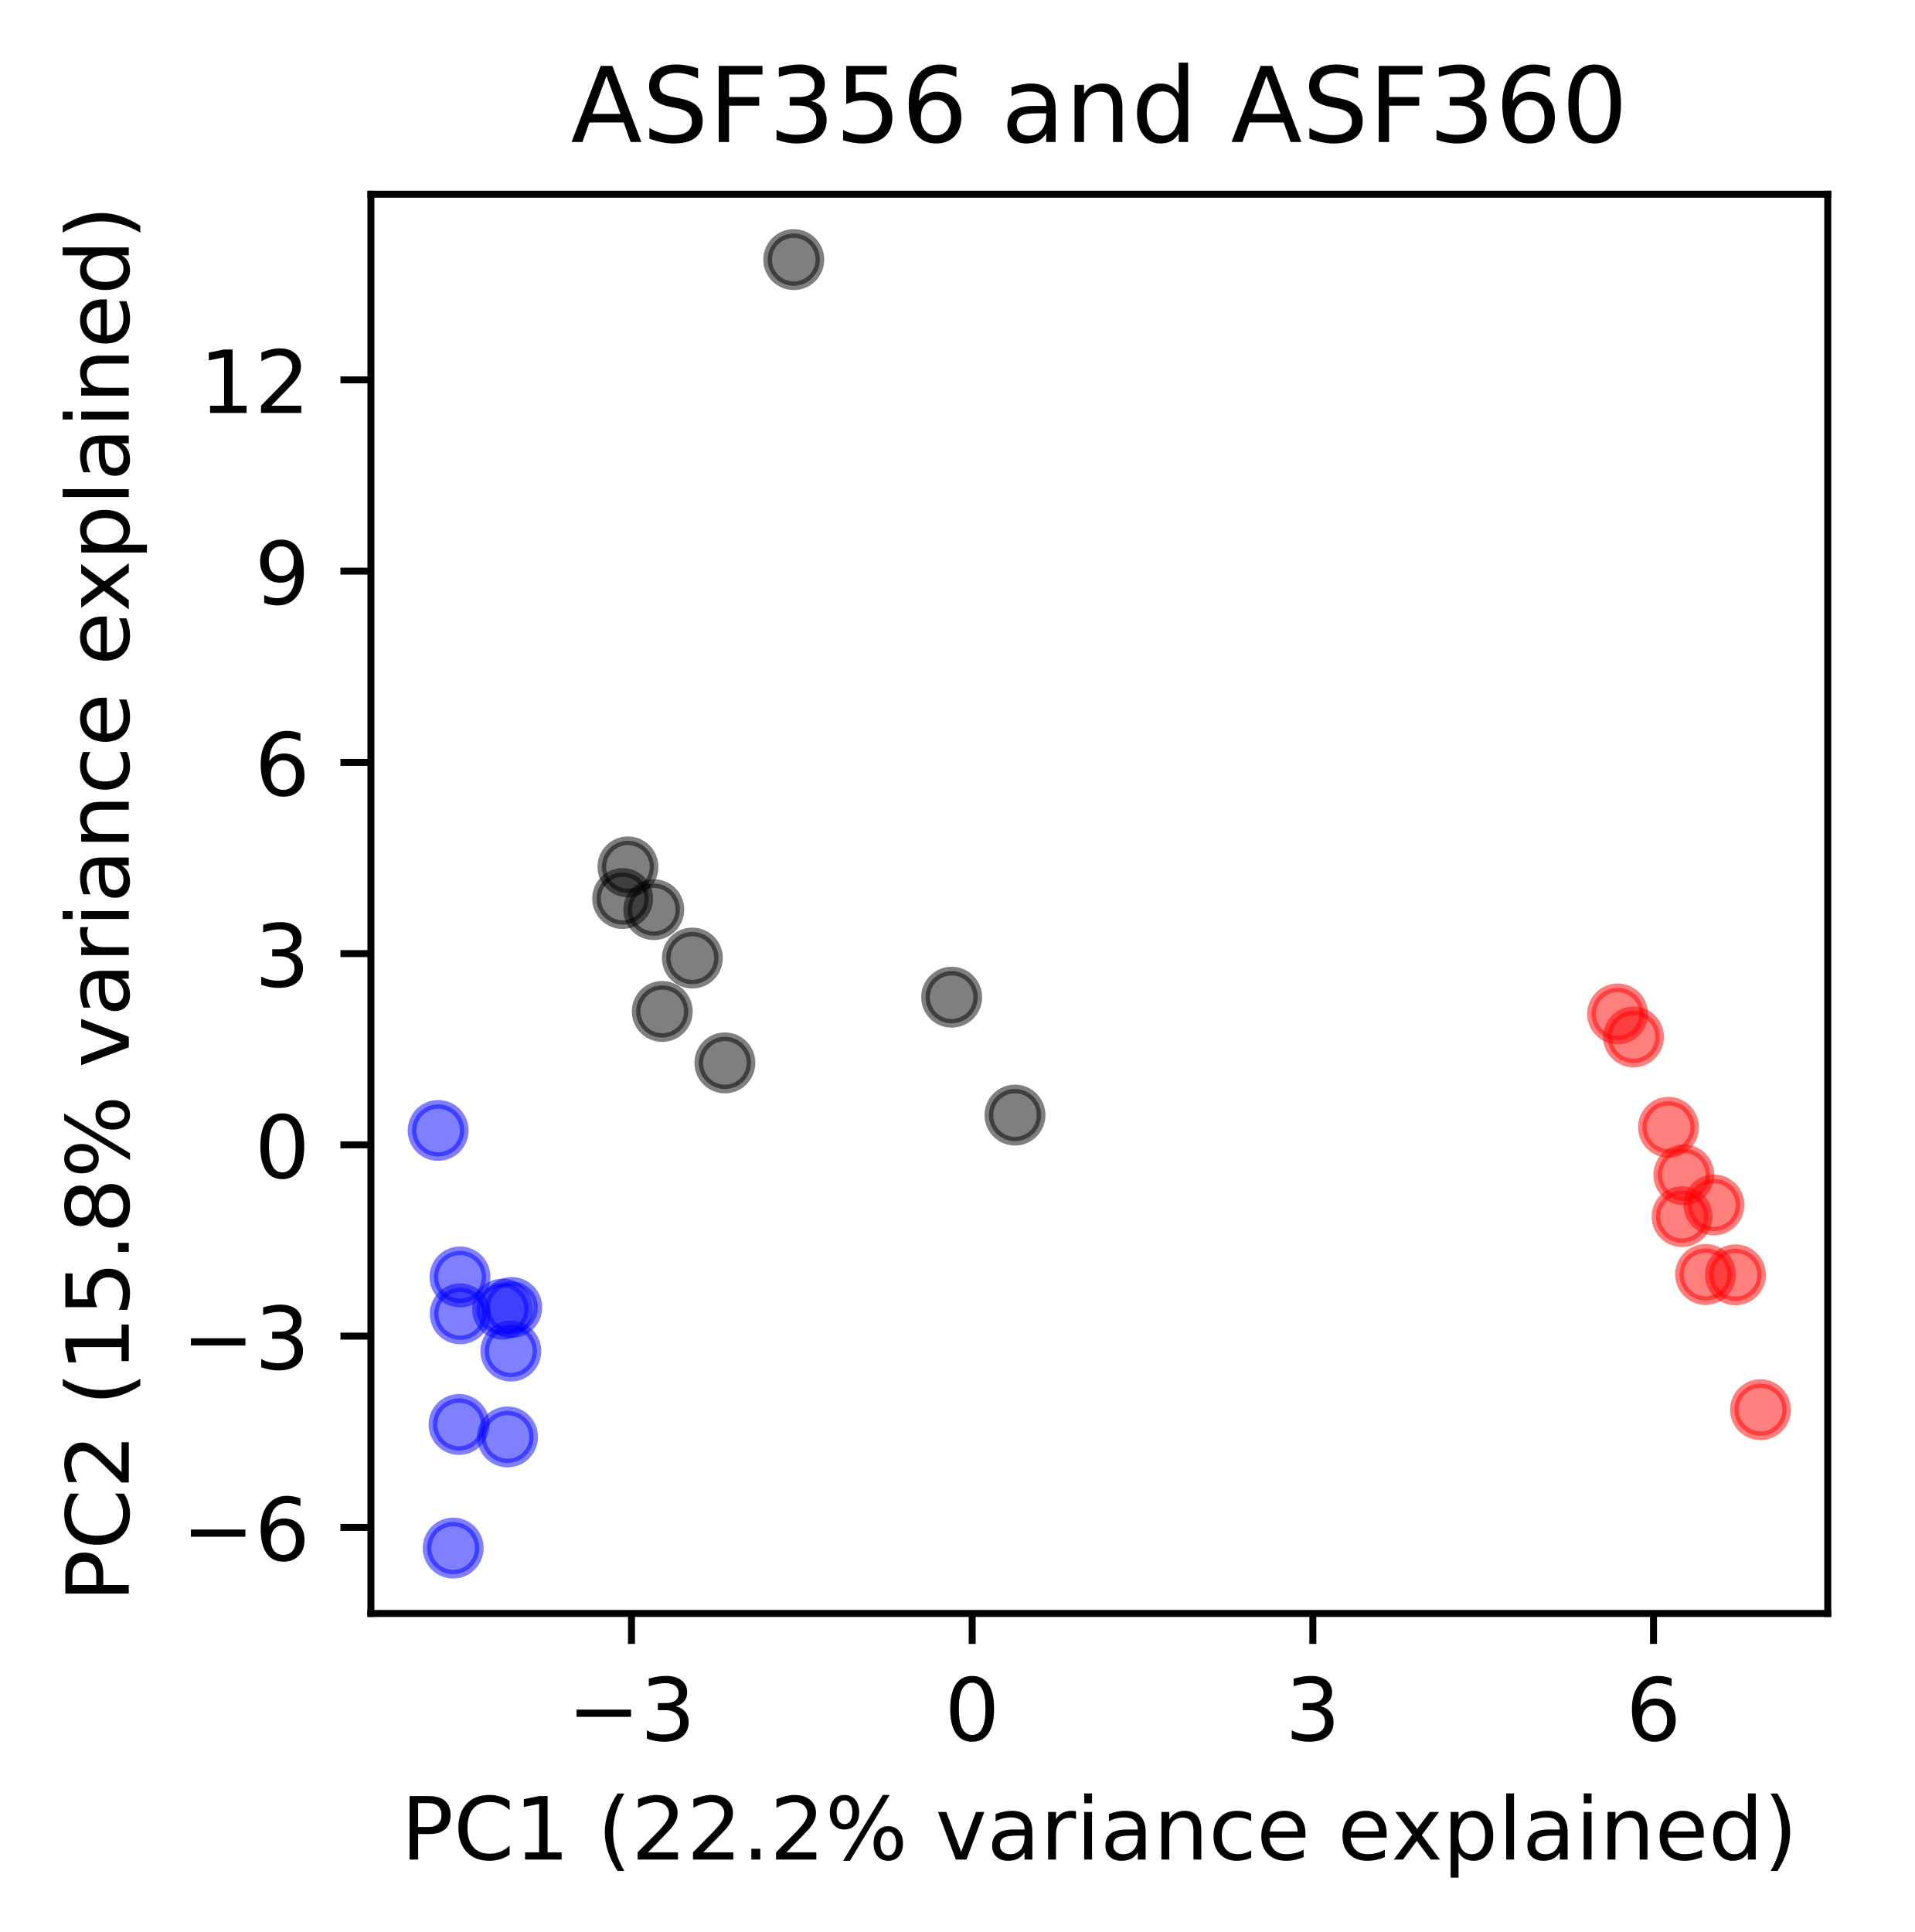
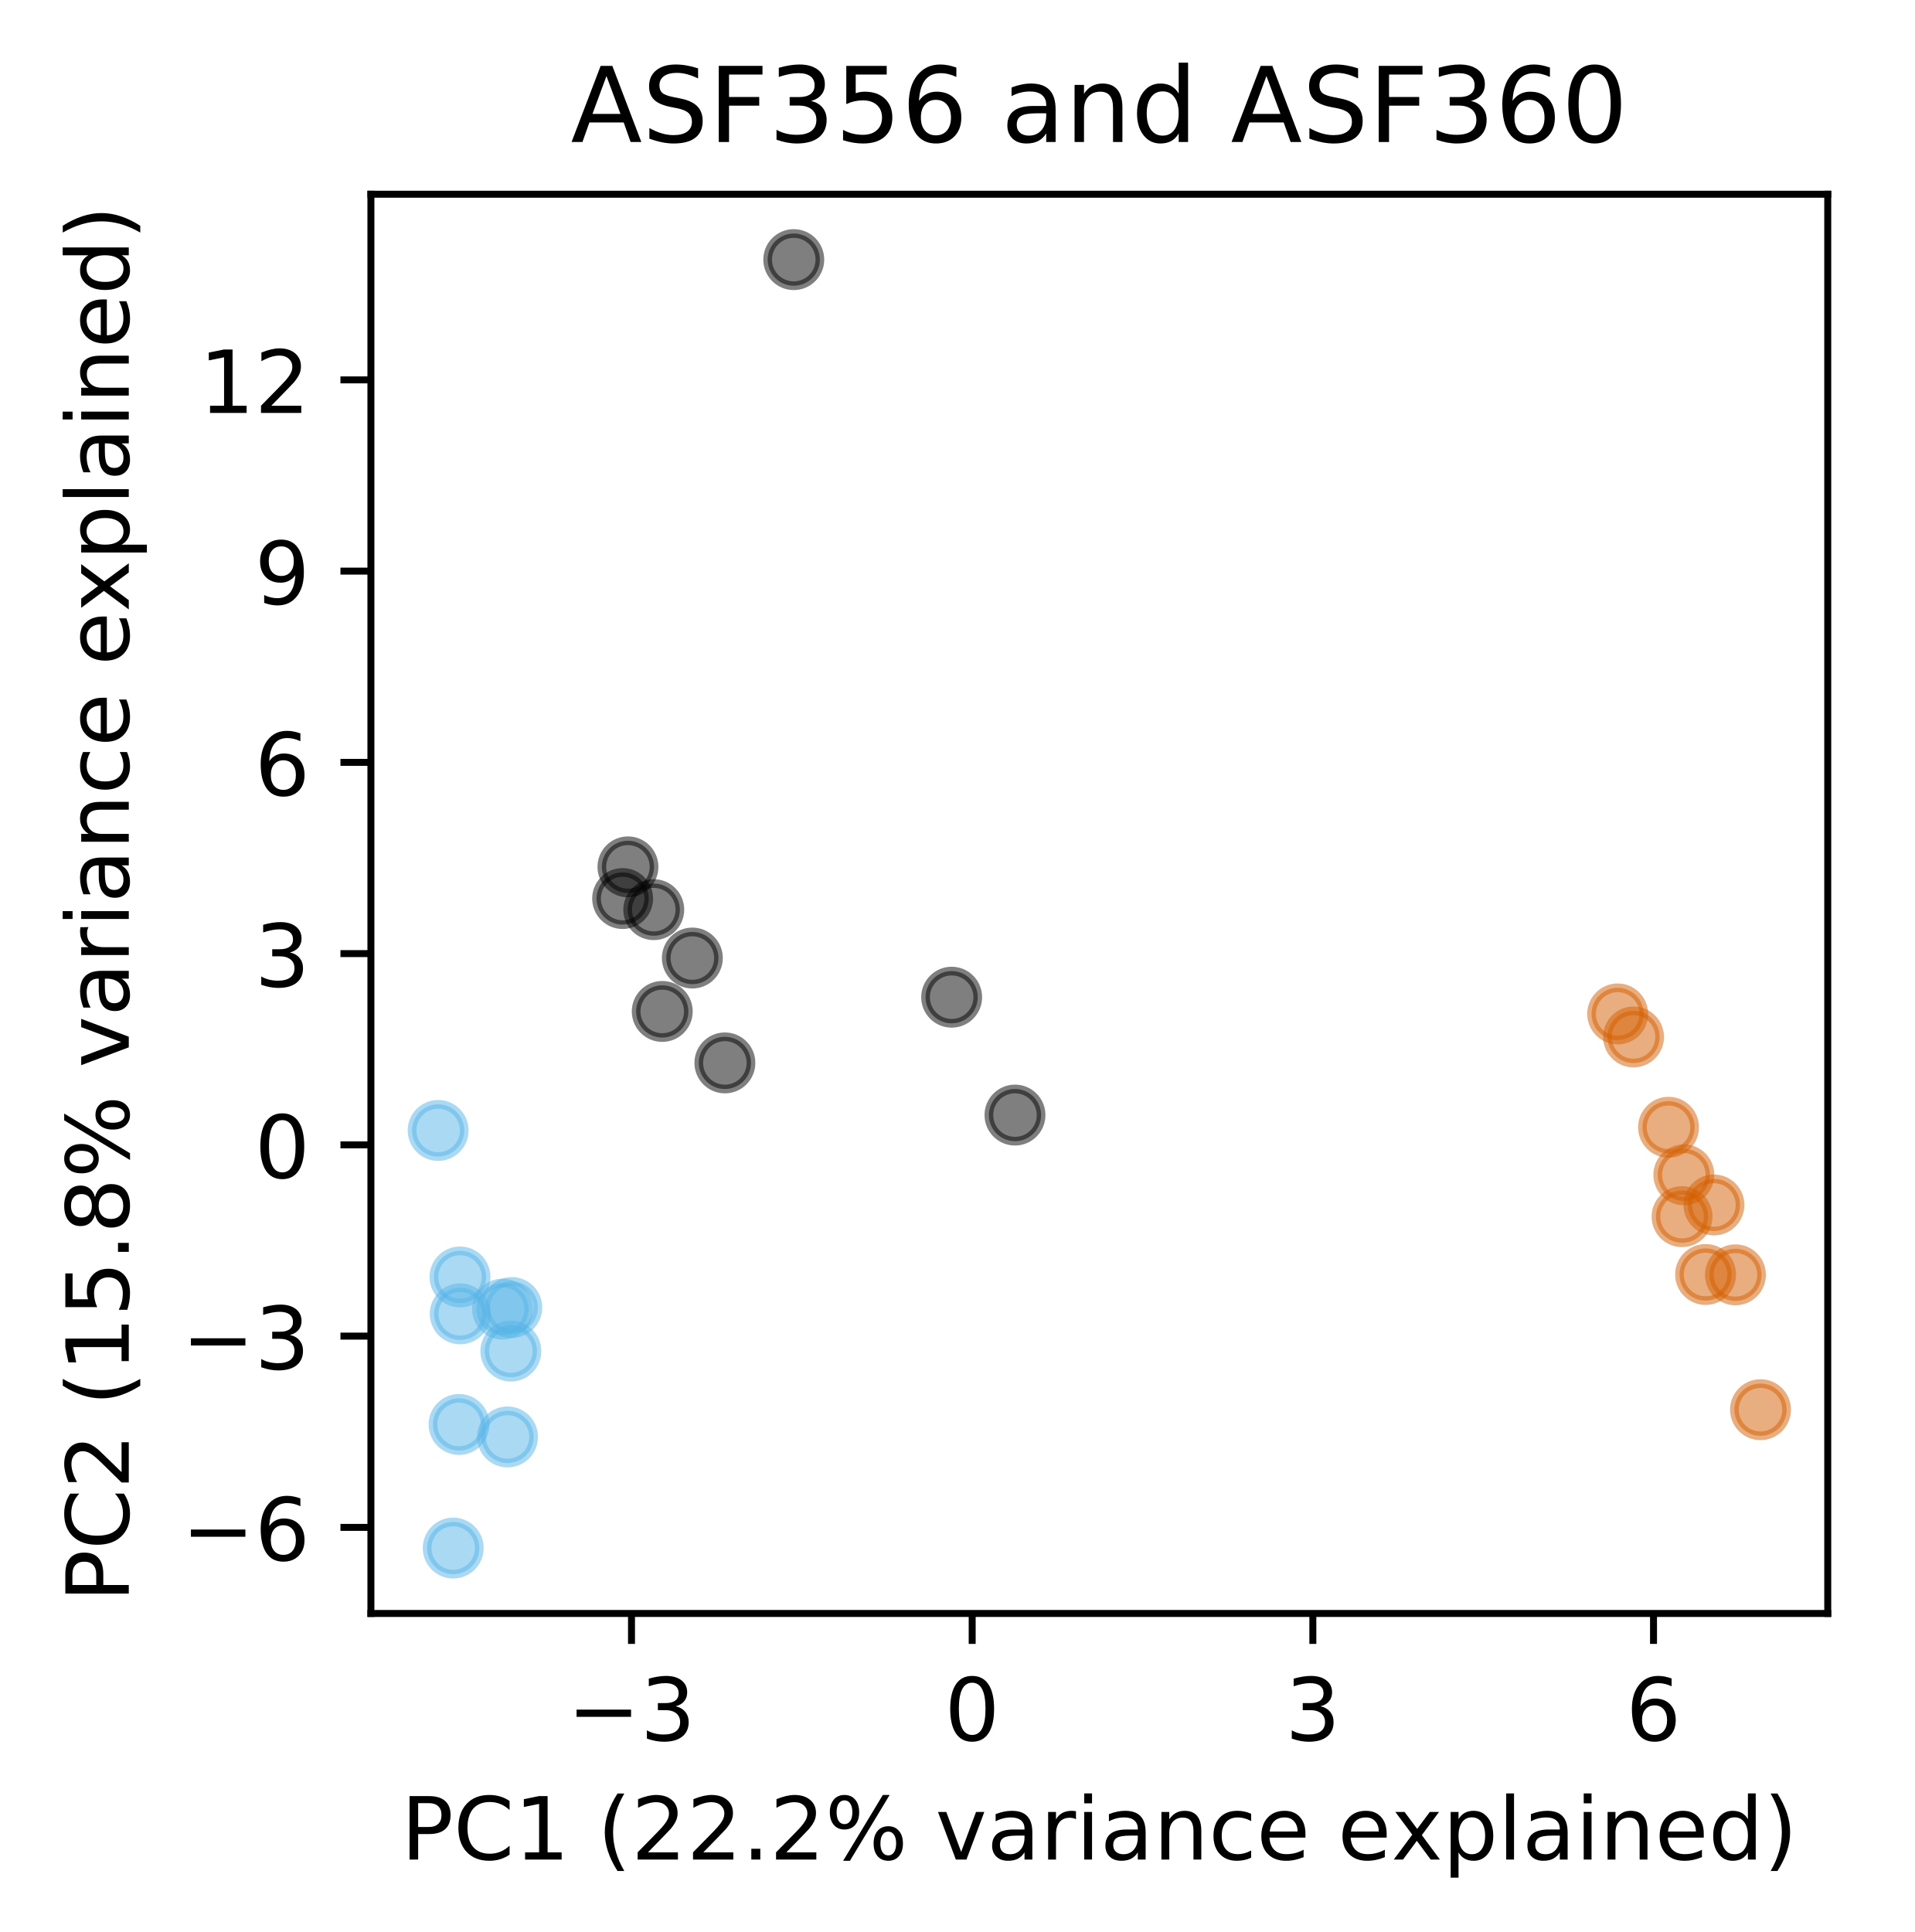
<svg xmlns="http://www.w3.org/2000/svg" xmlns:xlink="http://www.w3.org/1999/xlink" height="222pt" version="1.1" viewBox="0 0 220 222" width="220pt">
  <defs>
    <style type="text/css">
*{stroke-linecap:butt;stroke-linejoin:round;}
  </style>
  </defs>
  <g id="figure_1">
    <g id="patch_1">
      <path d="M 0 222.954  L 220.72 222.954  L 220.72 0  L 0 0  z " style="fill:#ffffff;" />
    </g>
    <g id="axes_1">
      <g id="patch_2">
        <path d="M 42.62 185.398  L 210.02 185.398  L 210.02 22.318  L 42.62 22.318  z " style="fill:#ffffff;" />
      </g>
      <g id="PathCollection_1">
        <defs>
-           <path d="M 0 3  C 0.796 3 1.559 2.684 2.121 2.121  C 2.684 1.559 3 0.796 3 0  C 3 -0.796 2.684 -1.559 2.121 -2.121  C 1.559 -2.684 0.796 -3 0 -3  C -0.796 -3 -1.559 -2.684 -2.121 -2.121  C -2.684 -1.559 -3 -0.796 -3 0  C -3 0.796 -2.684 1.559 -2.121 2.121  C -1.559 2.684 -0.796 3 0 3  z " id="C0_0_38bcae37ce" />
+           <path d="M 0 3  C 0.796 3 1.559 2.684 2.121 2.121  C 2.684 1.559 3 0.796 3 0  C 3 -0.796 2.684 -1.559 2.121 -2.121  C 1.559 -2.684 0.796 -3 0 -3  C -0.796 -3 -1.559 -2.684 -2.121 -2.121  C -2.684 -1.559 -3 -0.796 -3 0  C -3 0.796 -2.684 1.559 -2.121 2.121  C -1.559 2.684 -0.796 3 0 3  z " id="C0_0_cb79725fd7" />
        </defs>
-         <g clip-path="url(#p4a008d608a)">
-           <use style="fill-opacity:0.5;stroke:#000000;stroke-opacity:0.5;" x="76.097" xlink:href="#C0_0_38bcae37ce" y="116.222" />
-         </g>
-         <g clip-path="url(#p4a008d608a)">
-           <use style="fill-opacity:0.5;stroke:#000000;stroke-opacity:0.5;" x="75.122" xlink:href="#C0_0_38bcae37ce" y="104.525" />
-         </g>
-         <g clip-path="url(#p4a008d608a)">
-           <use style="fill:#0000ff;fill-opacity:0.5;stroke:#0000ff;stroke-opacity:0.5;" x="52.076" xlink:href="#C0_0_38bcae37ce" y="177.884" />
-         </g>
-         <g clip-path="url(#p4a008d608a)">
-           <use style="fill:#ff0000;fill-opacity:0.5;stroke:#ff0000;stroke-opacity:0.5;" x="193.28" xlink:href="#C0_0_38bcae37ce" y="139.801" />
-         </g>
-         <g clip-path="url(#p4a008d608a)">
-           <use style="fill:#ff0000;fill-opacity:0.5;stroke:#ff0000;stroke-opacity:0.5;" x="202.294" xlink:href="#C0_0_38bcae37ce" y="161.983" />
-         </g>
-         <g clip-path="url(#p4a008d608a)">
-           <use style="fill:#0000ff;fill-opacity:0.5;stroke:#0000ff;stroke-opacity:0.5;" x="50.346" xlink:href="#C0_0_38bcae37ce" y="129.897" />
-         </g>
-         <g clip-path="url(#p4a008d608a)">
-           <use style="fill:#0000ff;fill-opacity:0.5;stroke:#0000ff;stroke-opacity:0.5;" x="57.748" xlink:href="#C0_0_38bcae37ce" y="150.427" />
-         </g>
-         <g clip-path="url(#p4a008d608a)">
-           <use style="fill:#ff0000;fill-opacity:0.5;stroke:#ff0000;stroke-opacity:0.5;" x="187.705" xlink:href="#C0_0_38bcae37ce" y="119.154" />
-         </g>
-         <g clip-path="url(#p4a008d608a)">
-           <use style="fill-opacity:0.5;stroke:#000000;stroke-opacity:0.5;" x="72.155" xlink:href="#C0_0_38bcae37ce" y="99.61" />
-         </g>
-         <g clip-path="url(#p4a008d608a)">
-           <use style="fill:#0000ff;fill-opacity:0.5;stroke:#0000ff;stroke-opacity:0.5;" x="52.748" xlink:href="#C0_0_38bcae37ce" y="163.682" />
-         </g>
-         <g clip-path="url(#p4a008d608a)">
-           <use style="fill-opacity:0.5;stroke:#000000;stroke-opacity:0.5;" x="91.209" xlink:href="#C0_0_38bcae37ce" y="29.832" />
-         </g>
-         <g clip-path="url(#p4a008d608a)">
-           <use style="fill:#ff0000;fill-opacity:0.5;stroke:#ff0000;stroke-opacity:0.5;" x="196.942" xlink:href="#C0_0_38bcae37ce" y="138.458" />
-         </g>
-         <g clip-path="url(#p4a008d608a)">
-           <use style="fill:#0000ff;fill-opacity:0.5;stroke:#0000ff;stroke-opacity:0.5;" x="58.806" xlink:href="#C0_0_38bcae37ce" y="150.242" />
-         </g>
-         <g clip-path="url(#p4a008d608a)">
-           <use style="fill-opacity:0.5;stroke:#000000;stroke-opacity:0.5;" x="116.629" xlink:href="#C0_0_38bcae37ce" y="128.13" />
-         </g>
-         <g clip-path="url(#p4a008d608a)">
-           <use style="fill:#ff0000;fill-opacity:0.5;stroke:#ff0000;stroke-opacity:0.5;" x="193.484" xlink:href="#C0_0_38bcae37ce" y="134.997" />
-         </g>
-         <g clip-path="url(#p4a008d608a)">
-           <use style="fill-opacity:0.5;stroke:#000000;stroke-opacity:0.5;" x="79.556" xlink:href="#C0_0_38bcae37ce" y="110.086" />
-         </g>
-         <g clip-path="url(#p4a008d608a)">
-           <use style="fill:#0000ff;fill-opacity:0.5;stroke:#0000ff;stroke-opacity:0.5;" x="58.319" xlink:href="#C0_0_38bcae37ce" y="165.114" />
-         </g>
-         <g clip-path="url(#p4a008d608a)">
-           <use style="fill:#0000ff;fill-opacity:0.5;stroke:#0000ff;stroke-opacity:0.5;" x="52.857" xlink:href="#C0_0_38bcae37ce" y="146.73" />
-         </g>
-         <g clip-path="url(#p4a008d608a)">
-           <use style="fill-opacity:0.5;stroke:#000000;stroke-opacity:0.5;" x="71.546" xlink:href="#C0_0_38bcae37ce" y="103.249" />
-         </g>
-         <g clip-path="url(#p4a008d608a)">
-           <use style="fill-opacity:0.5;stroke:#000000;stroke-opacity:0.5;" x="83.295" xlink:href="#C0_0_38bcae37ce" y="122.135" />
-         </g>
-         <g clip-path="url(#p4a008d608a)">
-           <use style="fill:#ff0000;fill-opacity:0.5;stroke:#ff0000;stroke-opacity:0.5;" x="185.881" xlink:href="#C0_0_38bcae37ce" y="116.508" />
-         </g>
-         <g clip-path="url(#p4a008d608a)">
-           <use style="fill-opacity:0.5;stroke:#000000;stroke-opacity:0.5;" x="109.352" xlink:href="#C0_0_38bcae37ce" y="114.585" />
-         </g>
-         <g clip-path="url(#p4a008d608a)">
-           <use style="fill:#ff0000;fill-opacity:0.5;stroke:#ff0000;stroke-opacity:0.5;" x="195.985" xlink:href="#C0_0_38bcae37ce" y="146.448" />
-         </g>
-         <g clip-path="url(#p4a008d608a)">
-           <use style="fill:#ff0000;fill-opacity:0.5;stroke:#ff0000;stroke-opacity:0.5;" x="199.415" xlink:href="#C0_0_38bcae37ce" y="146.488" />
-         </g>
-         <g clip-path="url(#p4a008d608a)">
-           <use style="fill:#0000ff;fill-opacity:0.5;stroke:#0000ff;stroke-opacity:0.5;" x="58.7" xlink:href="#C0_0_38bcae37ce" y="155.25" />
-         </g>
-         <g clip-path="url(#p4a008d608a)">
-           <use style="fill:#0000ff;fill-opacity:0.5;stroke:#0000ff;stroke-opacity:0.5;" x="52.882" xlink:href="#C0_0_38bcae37ce" y="150.968" />
-         </g>
-         <g clip-path="url(#p4a008d608a)">
-           <use style="fill:#ff0000;fill-opacity:0.5;stroke:#ff0000;stroke-opacity:0.5;" x="191.727" xlink:href="#C0_0_38bcae37ce" y="129.533" />
+         <g clip-path="url(#pa70b4f142e)">
+           <use style="fill-opacity:0.5;stroke:#000000;stroke-opacity:0.5;" x="76.097" xlink:href="#C0_0_cb79725fd7" y="116.222" />
+         </g>
+         <g clip-path="url(#pa70b4f142e)">
+           <use style="fill-opacity:0.5;stroke:#000000;stroke-opacity:0.5;" x="75.122" xlink:href="#C0_0_cb79725fd7" y="104.525" />
+         </g>
+         <g clip-path="url(#pa70b4f142e)">
+           <use style="fill:#56b4e9;fill-opacity:0.5;stroke:#56b4e9;stroke-opacity:0.5;" x="52.076" xlink:href="#C0_0_cb79725fd7" y="177.884" />
+         </g>
+         <g clip-path="url(#pa70b4f142e)">
+           <use style="fill:#d55e00;fill-opacity:0.5;stroke:#d55e00;stroke-opacity:0.5;" x="193.28" xlink:href="#C0_0_cb79725fd7" y="139.801" />
+         </g>
+         <g clip-path="url(#pa70b4f142e)">
+           <use style="fill:#d55e00;fill-opacity:0.5;stroke:#d55e00;stroke-opacity:0.5;" x="202.294" xlink:href="#C0_0_cb79725fd7" y="161.983" />
+         </g>
+         <g clip-path="url(#pa70b4f142e)">
+           <use style="fill:#56b4e9;fill-opacity:0.5;stroke:#56b4e9;stroke-opacity:0.5;" x="50.346" xlink:href="#C0_0_cb79725fd7" y="129.897" />
+         </g>
+         <g clip-path="url(#pa70b4f142e)">
+           <use style="fill:#56b4e9;fill-opacity:0.5;stroke:#56b4e9;stroke-opacity:0.5;" x="57.748" xlink:href="#C0_0_cb79725fd7" y="150.427" />
+         </g>
+         <g clip-path="url(#pa70b4f142e)">
+           <use style="fill:#d55e00;fill-opacity:0.5;stroke:#d55e00;stroke-opacity:0.5;" x="187.705" xlink:href="#C0_0_cb79725fd7" y="119.154" />
+         </g>
+         <g clip-path="url(#pa70b4f142e)">
+           <use style="fill-opacity:0.5;stroke:#000000;stroke-opacity:0.5;" x="72.155" xlink:href="#C0_0_cb79725fd7" y="99.61" />
+         </g>
+         <g clip-path="url(#pa70b4f142e)">
+           <use style="fill:#56b4e9;fill-opacity:0.5;stroke:#56b4e9;stroke-opacity:0.5;" x="52.748" xlink:href="#C0_0_cb79725fd7" y="163.682" />
+         </g>
+         <g clip-path="url(#pa70b4f142e)">
+           <use style="fill-opacity:0.5;stroke:#000000;stroke-opacity:0.5;" x="91.209" xlink:href="#C0_0_cb79725fd7" y="29.832" />
+         </g>
+         <g clip-path="url(#pa70b4f142e)">
+           <use style="fill:#d55e00;fill-opacity:0.5;stroke:#d55e00;stroke-opacity:0.5;" x="196.942" xlink:href="#C0_0_cb79725fd7" y="138.458" />
+         </g>
+         <g clip-path="url(#pa70b4f142e)">
+           <use style="fill:#56b4e9;fill-opacity:0.5;stroke:#56b4e9;stroke-opacity:0.5;" x="58.806" xlink:href="#C0_0_cb79725fd7" y="150.242" />
+         </g>
+         <g clip-path="url(#pa70b4f142e)">
+           <use style="fill-opacity:0.5;stroke:#000000;stroke-opacity:0.5;" x="116.629" xlink:href="#C0_0_cb79725fd7" y="128.13" />
+         </g>
+         <g clip-path="url(#pa70b4f142e)">
+           <use style="fill:#d55e00;fill-opacity:0.5;stroke:#d55e00;stroke-opacity:0.5;" x="193.484" xlink:href="#C0_0_cb79725fd7" y="134.997" />
+         </g>
+         <g clip-path="url(#pa70b4f142e)">
+           <use style="fill-opacity:0.5;stroke:#000000;stroke-opacity:0.5;" x="79.556" xlink:href="#C0_0_cb79725fd7" y="110.086" />
+         </g>
+         <g clip-path="url(#pa70b4f142e)">
+           <use style="fill:#56b4e9;fill-opacity:0.5;stroke:#56b4e9;stroke-opacity:0.5;" x="58.319" xlink:href="#C0_0_cb79725fd7" y="165.114" />
+         </g>
+         <g clip-path="url(#pa70b4f142e)">
+           <use style="fill:#56b4e9;fill-opacity:0.5;stroke:#56b4e9;stroke-opacity:0.5;" x="52.857" xlink:href="#C0_0_cb79725fd7" y="146.73" />
+         </g>
+         <g clip-path="url(#pa70b4f142e)">
+           <use style="fill-opacity:0.5;stroke:#000000;stroke-opacity:0.5;" x="71.546" xlink:href="#C0_0_cb79725fd7" y="103.249" />
+         </g>
+         <g clip-path="url(#pa70b4f142e)">
+           <use style="fill-opacity:0.5;stroke:#000000;stroke-opacity:0.5;" x="83.295" xlink:href="#C0_0_cb79725fd7" y="122.135" />
+         </g>
+         <g clip-path="url(#pa70b4f142e)">
+           <use style="fill:#d55e00;fill-opacity:0.5;stroke:#d55e00;stroke-opacity:0.5;" x="185.881" xlink:href="#C0_0_cb79725fd7" y="116.508" />
+         </g>
+         <g clip-path="url(#pa70b4f142e)">
+           <use style="fill-opacity:0.5;stroke:#000000;stroke-opacity:0.5;" x="109.352" xlink:href="#C0_0_cb79725fd7" y="114.585" />
+         </g>
+         <g clip-path="url(#pa70b4f142e)">
+           <use style="fill:#d55e00;fill-opacity:0.5;stroke:#d55e00;stroke-opacity:0.5;" x="195.985" xlink:href="#C0_0_cb79725fd7" y="146.448" />
+         </g>
+         <g clip-path="url(#pa70b4f142e)">
+           <use style="fill:#d55e00;fill-opacity:0.5;stroke:#d55e00;stroke-opacity:0.5;" x="199.415" xlink:href="#C0_0_cb79725fd7" y="146.488" />
+         </g>
+         <g clip-path="url(#pa70b4f142e)">
+           <use style="fill:#56b4e9;fill-opacity:0.5;stroke:#56b4e9;stroke-opacity:0.5;" x="58.7" xlink:href="#C0_0_cb79725fd7" y="155.25" />
+         </g>
+         <g clip-path="url(#pa70b4f142e)">
+           <use style="fill:#56b4e9;fill-opacity:0.5;stroke:#56b4e9;stroke-opacity:0.5;" x="52.882" xlink:href="#C0_0_cb79725fd7" y="150.968" />
+         </g>
+         <g clip-path="url(#pa70b4f142e)">
+           <use style="fill:#d55e00;fill-opacity:0.5;stroke:#d55e00;stroke-opacity:0.5;" x="191.727" xlink:href="#C0_0_cb79725fd7" y="129.533" />
        </g>
      </g>
      <g id="matplotlib.axis_1">
        <g id="xtick_1">
          <g id="line2d_1">
            <defs>
-               <path d="M 0 0  L 0 3.5  " id="m289d5800f9" style="stroke:#000000;stroke-width:0.8;" />
-             </defs>
-             <g>
-               <use style="stroke:#000000;stroke-width:0.8;" x="72.564" xlink:href="#m289d5800f9" y="185.398" />
+               <path d="M 0 0  L 0 3.5  " id="md413421fee" style="stroke:#000000;stroke-width:0.8;" />
+             </defs>
+             <g>
+               <use style="stroke:#000000;stroke-width:0.8;" x="72.564" xlink:href="#md413421fee" y="185.398" />
            </g>
          </g>
          <g id="text_1">
            <defs>
              <path d="M 10.594 35.5  L 73.188 35.5  L 73.188 27.203  L 10.594 27.203  z " id="DejaVuSans-2212" />
              <path d="M 40.578 39.312  Q 47.656 37.797 51.625 33  Q 55.609 28.219 55.609 21.188  Q 55.609 10.406 48.188 4.484  Q 40.766 -1.422 27.094 -1.422  Q 22.516 -1.422 17.656 -0.516  Q 12.797 0.391 7.625 2.203  L 7.625 11.719  Q 11.719 9.328 16.594 8.109  Q 21.484 6.891 26.812 6.891  Q 36.078 6.891 40.938 10.547  Q 45.797 14.203 45.797 21.188  Q 45.797 27.641 41.281 31.266  Q 36.766 34.906 28.719 34.906  L 20.219 34.906  L 20.219 43.016  L 29.109 43.016  Q 36.375 43.016 40.234 45.922  Q 44.094 48.828 44.094 54.297  Q 44.094 59.906 40.109 62.906  Q 36.141 65.922 28.719 65.922  Q 24.656 65.922 20.016 65.031  Q 15.375 64.156 9.812 62.312  L 9.812 71.094  Q 15.438 72.656 20.344 73.438  Q 25.25 74.219 29.594 74.219  Q 40.828 74.219 47.359 69.109  Q 53.906 64.016 53.906 55.328  Q 53.906 49.266 50.438 45.094  Q 46.969 40.922 40.578 39.312  z " id="DejaVuSans-33" />
            </defs>
            <g transform="translate(65.19316 199.9966)scale(0.1 -0.1)">
              <use xlink:href="#DejaVuSans-2212" />
              <use x="83.789" xlink:href="#DejaVuSans-33" />
            </g>
          </g>
        </g>
        <g id="xtick_2">
          <g id="line2d_2">
            <g>
-               <use style="stroke:#000000;stroke-width:0.8;" x="111.71" xlink:href="#m289d5800f9" y="185.398" />
+               <use style="stroke:#000000;stroke-width:0.8;" x="111.71" xlink:href="#md413421fee" y="185.398" />
            </g>
          </g>
          <g id="text_2">
            <defs>
              <path d="M 31.781 66.406  Q 24.172 66.406 20.328 58.906  Q 16.5 51.422 16.5 36.375  Q 16.5 21.391 20.328 13.891  Q 24.172 6.391 31.781 6.391  Q 39.453 6.391 43.281 13.891  Q 47.125 21.391 47.125 36.375  Q 47.125 51.422 43.281 58.906  Q 39.453 66.406 31.781 66.406  z M 31.781 74.219  Q 44.047 74.219 50.516 64.516  Q 56.984 54.828 56.984 36.375  Q 56.984 17.969 50.516 8.266  Q 44.047 -1.422 31.781 -1.422  Q 19.531 -1.422 13.062 8.266  Q 6.594 17.969 6.594 36.375  Q 6.594 54.828 13.062 64.516  Q 19.531 74.219 31.781 74.219  z " id="DejaVuSans-30" />
            </defs>
            <g transform="translate(108.5283 199.9966)scale(0.1 -0.1)">
              <use xlink:href="#DejaVuSans-30" />
            </g>
          </g>
        </g>
        <g id="xtick_3">
          <g id="line2d_3">
            <g>
-               <use style="stroke:#000000;stroke-width:0.8;" x="150.855" xlink:href="#m289d5800f9" y="185.398" />
+               <use style="stroke:#000000;stroke-width:0.8;" x="150.855" xlink:href="#md413421fee" y="185.398" />
            </g>
          </g>
          <g id="text_3">
            <g transform="translate(147.6735 199.9966)scale(0.1 -0.1)">
              <use xlink:href="#DejaVuSans-33" />
            </g>
          </g>
        </g>
        <g id="xtick_4">
          <g id="line2d_4">
            <g>
-               <use style="stroke:#000000;stroke-width:0.8;" x="190" xlink:href="#m289d5800f9" y="185.398" />
+               <use style="stroke:#000000;stroke-width:0.8;" x="190" xlink:href="#md413421fee" y="185.398" />
            </g>
          </g>
          <g id="text_4">
            <defs>
              <path d="M 33.016 40.375  Q 26.375 40.375 22.484 35.828  Q 18.609 31.297 18.609 23.391  Q 18.609 15.531 22.484 10.953  Q 26.375 6.391 33.016 6.391  Q 39.656 6.391 43.531 10.953  Q 47.406 15.531 47.406 23.391  Q 47.406 31.297 43.531 35.828  Q 39.656 40.375 33.016 40.375  z M 52.594 71.297  L 52.594 62.312  Q 48.875 64.062 45.094 64.984  Q 41.312 65.922 37.594 65.922  Q 27.828 65.922 22.672 59.328  Q 17.531 52.734 16.797 39.406  Q 19.672 43.656 24.016 45.922  Q 28.375 48.188 33.594 48.188  Q 44.578 48.188 50.953 41.516  Q 57.328 34.859 57.328 23.391  Q 57.328 12.156 50.688 5.359  Q 44.047 -1.422 33.016 -1.422  Q 20.359 -1.422 13.672 8.266  Q 6.984 17.969 6.984 36.375  Q 6.984 53.656 15.188 63.938  Q 23.391 74.219 37.203 74.219  Q 40.922 74.219 44.703 73.484  Q 48.484 72.75 52.594 71.297  z " id="DejaVuSans-36" />
            </defs>
            <g transform="translate(186.8188 199.9966)scale(0.1 -0.1)">
              <use xlink:href="#DejaVuSans-36" />
            </g>
          </g>
        </g>
        <g id="text_5">
          <defs>
            <path d="M 19.672 64.797  L 19.672 37.406  L 32.078 37.406  Q 38.969 37.406 42.719 40.969  Q 46.484 44.531 46.484 51.125  Q 46.484 57.672 42.719 61.234  Q 38.969 64.797 32.078 64.797  z M 9.812 72.906  L 32.078 72.906  Q 44.344 72.906 50.609 67.359  Q 56.891 61.812 56.891 51.125  Q 56.891 40.328 50.609 34.812  Q 44.344 29.297 32.078 29.297  L 19.672 29.297  L 19.672 0  L 9.812 0  z " id="DejaVuSans-50" />
            <path d="M 64.406 67.281  L 64.406 56.891  Q 59.422 61.531 53.781 63.812  Q 48.141 66.109 41.797 66.109  Q 29.297 66.109 22.656 58.469  Q 16.016 50.828 16.016 36.375  Q 16.016 21.969 22.656 14.328  Q 29.297 6.688 41.797 6.688  Q 48.141 6.688 53.781 8.984  Q 59.422 11.281 64.406 15.922  L 64.406 5.609  Q 59.234 2.094 53.438 0.328  Q 47.656 -1.422 41.219 -1.422  Q 24.656 -1.422 15.125 8.703  Q 5.609 18.844 5.609 36.375  Q 5.609 53.953 15.125 64.078  Q 24.656 74.219 41.219 74.219  Q 47.75 74.219 53.531 72.484  Q 59.328 70.75 64.406 67.281  z " id="DejaVuSans-43" />
            <path d="M 12.406 8.297  L 28.516 8.297  L 28.516 63.922  L 10.984 60.406  L 10.984 69.391  L 28.422 72.906  L 38.281 72.906  L 38.281 8.297  L 54.391 8.297  L 54.391 0  L 12.406 0  z " id="DejaVuSans-31" />
            <path id="DejaVuSans-20" />
            <path d="M 31 75.875  Q 24.469 64.656 21.281 53.656  Q 18.109 42.672 18.109 31.391  Q 18.109 20.125 21.312 9.062  Q 24.516 -2 31 -13.188  L 23.188 -13.188  Q 15.875 -1.703 12.234 9.375  Q 8.594 20.453 8.594 31.391  Q 8.594 42.281 12.203 53.312  Q 15.828 64.359 23.188 75.875  z " id="DejaVuSans-28" />
            <path d="M 19.188 8.297  L 53.609 8.297  L 53.609 0  L 7.328 0  L 7.328 8.297  Q 12.938 14.109 22.625 23.891  Q 32.328 33.688 34.812 36.531  Q 39.547 41.844 41.422 45.531  Q 43.312 49.219 43.312 52.781  Q 43.312 58.594 39.234 62.25  Q 35.156 65.922 28.609 65.922  Q 23.969 65.922 18.812 64.312  Q 13.672 62.703 7.812 59.422  L 7.812 69.391  Q 13.766 71.781 18.938 73  Q 24.125 74.219 28.422 74.219  Q 39.75 74.219 46.484 68.547  Q 53.219 62.891 53.219 53.422  Q 53.219 48.922 51.531 44.891  Q 49.859 40.875 45.406 35.406  Q 44.188 33.984 37.641 27.219  Q 31.109 20.453 19.188 8.297  z " id="DejaVuSans-32" />
            <path d="M 10.688 12.406  L 21 12.406  L 21 0  L 10.688 0  z " id="DejaVuSans-2e" />
            <path d="M 72.703 32.078  Q 68.453 32.078 66.031 28.469  Q 63.625 24.859 63.625 18.406  Q 63.625 12.062 66.031 8.422  Q 68.453 4.781 72.703 4.781  Q 76.859 4.781 79.266 8.422  Q 81.688 12.062 81.688 18.406  Q 81.688 24.812 79.266 28.438  Q 76.859 32.078 72.703 32.078  z M 72.703 38.281  Q 80.422 38.281 84.953 32.906  Q 89.5 27.547 89.5 18.406  Q 89.5 9.281 84.938 3.922  Q 80.375 -1.422 72.703 -1.422  Q 64.891 -1.422 60.344 3.922  Q 55.812 9.281 55.812 18.406  Q 55.812 27.594 60.375 32.938  Q 64.938 38.281 72.703 38.281  z M 22.312 68.016  Q 18.109 68.016 15.688 64.375  Q 13.281 60.75 13.281 54.391  Q 13.281 47.953 15.672 44.328  Q 18.062 40.719 22.312 40.719  Q 26.562 40.719 28.969 44.328  Q 31.391 47.953 31.391 54.391  Q 31.391 60.688 28.953 64.344  Q 26.516 68.016 22.312 68.016  z M 66.406 74.219  L 74.219 74.219  L 28.609 -1.422  L 20.797 -1.422  z M 22.312 74.219  Q 30.031 74.219 34.609 68.875  Q 39.203 63.531 39.203 54.391  Q 39.203 45.172 34.641 39.844  Q 30.078 34.516 22.312 34.516  Q 14.547 34.516 10.031 39.859  Q 5.516 45.219 5.516 54.391  Q 5.516 63.484 10.047 68.844  Q 14.594 74.219 22.312 74.219  z " id="DejaVuSans-25" />
            <path d="M 2.984 54.688  L 12.5 54.688  L 29.594 8.797  L 46.688 54.688  L 56.203 54.688  L 35.688 0  L 23.484 0  z " id="DejaVuSans-76" />
            <path d="M 34.281 27.484  Q 23.391 27.484 19.188 25  Q 14.984 22.516 14.984 16.5  Q 14.984 11.719 18.141 8.906  Q 21.297 6.109 26.703 6.109  Q 34.188 6.109 38.703 11.406  Q 43.219 16.703 43.219 25.484  L 43.219 27.484  z M 52.203 31.203  L 52.203 0  L 43.219 0  L 43.219 8.297  Q 40.141 3.328 35.547 0.953  Q 30.953 -1.422 24.312 -1.422  Q 15.922 -1.422 10.953 3.297  Q 6 8.016 6 15.922  Q 6 25.141 12.172 29.828  Q 18.359 34.516 30.609 34.516  L 43.219 34.516  L 43.219 35.406  Q 43.219 41.609 39.141 45  Q 35.062 48.391 27.688 48.391  Q 23 48.391 18.547 47.266  Q 14.109 46.141 10.016 43.891  L 10.016 52.203  Q 14.938 54.109 19.578 55.047  Q 24.219 56 28.609 56  Q 40.484 56 46.344 49.844  Q 52.203 43.703 52.203 31.203  z " id="DejaVuSans-61" />
            <path d="M 41.109 46.297  Q 39.594 47.172 37.812 47.578  Q 36.031 48 33.891 48  Q 26.266 48 22.188 43.047  Q 18.109 38.094 18.109 28.812  L 18.109 0  L 9.078 0  L 9.078 54.688  L 18.109 54.688  L 18.109 46.188  Q 20.953 51.172 25.484 53.578  Q 30.031 56 36.531 56  Q 37.453 56 38.578 55.875  Q 39.703 55.766 41.062 55.516  z " id="DejaVuSans-72" />
            <path d="M 9.422 54.688  L 18.406 54.688  L 18.406 0  L 9.422 0  z M 9.422 75.984  L 18.406 75.984  L 18.406 64.594  L 9.422 64.594  z " id="DejaVuSans-69" />
            <path d="M 54.891 33.016  L 54.891 0  L 45.906 0  L 45.906 32.719  Q 45.906 40.484 42.875 44.328  Q 39.844 48.188 33.797 48.188  Q 26.516 48.188 22.312 43.547  Q 18.109 38.922 18.109 30.906  L 18.109 0  L 9.078 0  L 9.078 54.688  L 18.109 54.688  L 18.109 46.188  Q 21.344 51.125 25.703 53.562  Q 30.078 56 35.797 56  Q 45.219 56 50.047 50.172  Q 54.891 44.344 54.891 33.016  z " id="DejaVuSans-6e" />
            <path d="M 48.781 52.594  L 48.781 44.188  Q 44.969 46.297 41.141 47.344  Q 37.312 48.391 33.406 48.391  Q 24.656 48.391 19.812 42.844  Q 14.984 37.312 14.984 27.297  Q 14.984 17.281 19.812 11.734  Q 24.656 6.203 33.406 6.203  Q 37.312 6.203 41.141 7.25  Q 44.969 8.297 48.781 10.406  L 48.781 2.094  Q 45.016 0.344 40.984 -0.531  Q 36.969 -1.422 32.422 -1.422  Q 20.062 -1.422 12.781 6.344  Q 5.516 14.109 5.516 27.297  Q 5.516 40.672 12.859 48.328  Q 20.219 56 33.016 56  Q 37.156 56 41.109 55.141  Q 45.062 54.297 48.781 52.594  z " id="DejaVuSans-63" />
            <path d="M 56.203 29.594  L 56.203 25.203  L 14.891 25.203  Q 15.484 15.922 20.484 11.062  Q 25.484 6.203 34.422 6.203  Q 39.594 6.203 44.453 7.469  Q 49.312 8.734 54.109 11.281  L 54.109 2.781  Q 49.266 0.734 44.188 -0.344  Q 39.109 -1.422 33.891 -1.422  Q 20.797 -1.422 13.156 6.188  Q 5.516 13.812 5.516 26.812  Q 5.516 40.234 12.766 48.109  Q 20.016 56 32.328 56  Q 43.359 56 49.781 48.891  Q 56.203 41.797 56.203 29.594  z M 47.219 32.234  Q 47.125 39.594 43.094 43.984  Q 39.062 48.391 32.422 48.391  Q 24.906 48.391 20.391 44.141  Q 15.875 39.891 15.188 32.172  z " id="DejaVuSans-65" />
            <path d="M 54.891 54.688  L 35.109 28.078  L 55.906 0  L 45.312 0  L 29.391 21.484  L 13.484 0  L 2.875 0  L 24.125 28.609  L 4.688 54.688  L 15.281 54.688  L 29.781 35.203  L 44.281 54.688  z " id="DejaVuSans-78" />
            <path d="M 18.109 8.203  L 18.109 -20.797  L 9.078 -20.797  L 9.078 54.688  L 18.109 54.688  L 18.109 46.391  Q 20.953 51.266 25.266 53.625  Q 29.594 56 35.594 56  Q 45.562 56 51.781 48.094  Q 58.016 40.188 58.016 27.297  Q 58.016 14.406 51.781 6.484  Q 45.562 -1.422 35.594 -1.422  Q 29.594 -1.422 25.266 0.953  Q 20.953 3.328 18.109 8.203  z M 48.688 27.297  Q 48.688 37.203 44.609 42.844  Q 40.531 48.484 33.406 48.484  Q 26.266 48.484 22.188 42.844  Q 18.109 37.203 18.109 27.297  Q 18.109 17.391 22.188 11.75  Q 26.266 6.109 33.406 6.109  Q 40.531 6.109 44.609 11.75  Q 48.688 17.391 48.688 27.297  z " id="DejaVuSans-70" />
            <path d="M 9.422 75.984  L 18.406 75.984  L 18.406 0  L 9.422 0  z " id="DejaVuSans-6c" />
            <path d="M 45.406 46.391  L 45.406 75.984  L 54.391 75.984  L 54.391 0  L 45.406 0  L 45.406 8.203  Q 42.578 3.328 38.25 0.953  Q 33.938 -1.422 27.875 -1.422  Q 17.969 -1.422 11.734 6.484  Q 5.516 14.406 5.516 27.297  Q 5.516 40.188 11.734 48.094  Q 17.969 56 27.875 56  Q 33.938 56 38.25 53.625  Q 42.578 51.266 45.406 46.391  z M 14.797 27.297  Q 14.797 17.391 18.875 11.75  Q 22.953 6.109 30.078 6.109  Q 37.203 6.109 41.297 11.75  Q 45.406 17.391 45.406 27.297  Q 45.406 37.203 41.297 42.844  Q 37.203 48.484 30.078 48.484  Q 22.953 48.484 18.875 42.844  Q 14.797 37.203 14.797 27.297  z " id="DejaVuSans-64" />
            <path d="M 8.016 75.875  L 15.828 75.875  Q 23.141 64.359 26.781 53.312  Q 30.422 42.281 30.422 31.391  Q 30.422 20.453 26.781 9.375  Q 23.141 -1.703 15.828 -13.188  L 8.016 -13.188  Q 14.5 -2 17.703 9.062  Q 20.906 20.125 20.906 31.391  Q 20.906 42.672 17.703 53.656  Q 14.5 64.656 8.016 75.875  z " id="DejaVuSans-29" />
          </defs>
          <g transform="translate(46.08281 213.6747)scale(0.1 -0.1)">
            <use xlink:href="#DejaVuSans-50" />
            <use x="60.303" xlink:href="#DejaVuSans-43" />
            <use x="130.127" xlink:href="#DejaVuSans-31" />
            <use x="193.75" xlink:href="#DejaVuSans-20" />
            <use x="225.537" xlink:href="#DejaVuSans-28" />
            <use x="264.551" xlink:href="#DejaVuSans-32" />
            <use x="328.174" xlink:href="#DejaVuSans-32" />
            <use x="391.797" xlink:href="#DejaVuSans-2e" />
            <use x="423.584" xlink:href="#DejaVuSans-32" />
            <use x="487.207" xlink:href="#DejaVuSans-25" />
            <use x="582.227" xlink:href="#DejaVuSans-20" />
            <use x="614.014" xlink:href="#DejaVuSans-76" />
            <use x="673.193" xlink:href="#DejaVuSans-61" />
            <use x="734.473" xlink:href="#DejaVuSans-72" />
            <use x="775.586" xlink:href="#DejaVuSans-69" />
            <use x="803.369" xlink:href="#DejaVuSans-61" />
            <use x="864.648" xlink:href="#DejaVuSans-6e" />
            <use x="928.027" xlink:href="#DejaVuSans-63" />
            <use x="983.008" xlink:href="#DejaVuSans-65" />
            <use x="1044.531" xlink:href="#DejaVuSans-20" />
            <use x="1076.318" xlink:href="#DejaVuSans-65" />
            <use x="1137.826" xlink:href="#DejaVuSans-78" />
            <use x="1197.006" xlink:href="#DejaVuSans-70" />
            <use x="1260.482" xlink:href="#DejaVuSans-6c" />
            <use x="1288.266" xlink:href="#DejaVuSans-61" />
            <use x="1349.545" xlink:href="#DejaVuSans-69" />
            <use x="1377.328" xlink:href="#DejaVuSans-6e" />
            <use x="1440.707" xlink:href="#DejaVuSans-65" />
            <use x="1502.23" xlink:href="#DejaVuSans-64" />
            <use x="1565.707" xlink:href="#DejaVuSans-29" />
          </g>
        </g>
      </g>
      <g id="matplotlib.axis_2">
        <g id="ytick_1">
          <g id="line2d_5">
            <defs>
-               <path d="M 0 0  L -3.5 0  " id="m39b150c1ad" style="stroke:#000000;stroke-width:0.8;" />
-             </defs>
-             <g>
-               <use style="stroke:#000000;stroke-width:0.8;" x="42.62" xlink:href="#m39b150c1ad" y="175.505" />
+               <path d="M 0 0  L -3.5 0  " id="mbdaabee65e" style="stroke:#000000;stroke-width:0.8;" />
+             </defs>
+             <g>
+               <use style="stroke:#000000;stroke-width:0.8;" x="42.62" xlink:href="#mbdaabee65e" y="175.505" />
            </g>
          </g>
          <g id="text_6">
            <g transform="translate(20.87813 179.3039)scale(0.1 -0.1)">
              <use xlink:href="#DejaVuSans-2212" />
              <use x="83.789" xlink:href="#DejaVuSans-36" />
            </g>
          </g>
        </g>
        <g id="ytick_2">
          <g id="line2d_6">
            <g>
-               <use style="stroke:#000000;stroke-width:0.8;" x="42.62" xlink:href="#m39b150c1ad" y="153.529" />
+               <use style="stroke:#000000;stroke-width:0.8;" x="42.62" xlink:href="#mbdaabee65e" y="153.529" />
            </g>
          </g>
          <g id="text_7">
            <g transform="translate(20.87813 157.3282)scale(0.1 -0.1)">
              <use xlink:href="#DejaVuSans-2212" />
              <use x="83.789" xlink:href="#DejaVuSans-33" />
            </g>
          </g>
        </g>
        <g id="ytick_3">
          <g id="line2d_7">
            <g>
-               <use style="stroke:#000000;stroke-width:0.8;" x="42.62" xlink:href="#m39b150c1ad" y="131.553" />
+               <use style="stroke:#000000;stroke-width:0.8;" x="42.62" xlink:href="#mbdaabee65e" y="131.553" />
            </g>
          </g>
          <g id="text_8">
            <g transform="translate(29.25781 135.3525)scale(0.1 -0.1)">
              <use xlink:href="#DejaVuSans-30" />
            </g>
          </g>
        </g>
        <g id="ytick_4">
          <g id="line2d_8">
            <g>
-               <use style="stroke:#000000;stroke-width:0.8;" x="42.62" xlink:href="#m39b150c1ad" y="109.578" />
+               <use style="stroke:#000000;stroke-width:0.8;" x="42.62" xlink:href="#mbdaabee65e" y="109.578" />
            </g>
          </g>
          <g id="text_9">
            <g transform="translate(29.25781 113.3768)scale(0.1 -0.1)">
              <use xlink:href="#DejaVuSans-33" />
            </g>
          </g>
        </g>
        <g id="ytick_5">
          <g id="line2d_9">
            <g>
-               <use style="stroke:#000000;stroke-width:0.8;" x="42.62" xlink:href="#m39b150c1ad" y="87.602" />
+               <use style="stroke:#000000;stroke-width:0.8;" x="42.62" xlink:href="#mbdaabee65e" y="87.602" />
            </g>
          </g>
          <g id="text_10">
            <g transform="translate(29.25781 91.40109)scale(0.1 -0.1)">
              <use xlink:href="#DejaVuSans-36" />
            </g>
          </g>
        </g>
        <g id="ytick_6">
          <g id="line2d_10">
            <g>
-               <use style="stroke:#000000;stroke-width:0.8;" x="42.62" xlink:href="#m39b150c1ad" y="65.626" />
+               <use style="stroke:#000000;stroke-width:0.8;" x="42.62" xlink:href="#mbdaabee65e" y="65.626" />
            </g>
          </g>
          <g id="text_11">
            <defs>
              <path d="M 10.984 1.516  L 10.984 10.5  Q 14.703 8.734 18.5 7.812  Q 22.312 6.891 25.984 6.891  Q 35.75 6.891 40.891 13.453  Q 46.047 20.016 46.781 33.406  Q 43.953 29.203 39.594 26.953  Q 35.25 24.703 29.984 24.703  Q 19.047 24.703 12.672 31.312  Q 6.297 37.938 6.297 49.422  Q 6.297 60.641 12.938 67.422  Q 19.578 74.219 30.609 74.219  Q 43.266 74.219 49.922 64.516  Q 56.594 54.828 56.594 36.375  Q 56.594 19.141 48.406 8.859  Q 40.234 -1.422 26.422 -1.422  Q 22.703 -1.422 18.891 -0.688  Q 15.094 0.047 10.984 1.516  z M 30.609 32.422  Q 37.25 32.422 41.125 36.953  Q 45.016 41.5 45.016 49.422  Q 45.016 57.281 41.125 61.844  Q 37.25 66.406 30.609 66.406  Q 23.969 66.406 20.094 61.844  Q 16.219 57.281 16.219 49.422  Q 16.219 41.5 20.094 36.953  Q 23.969 32.422 30.609 32.422  z " id="DejaVuSans-39" />
            </defs>
            <g transform="translate(29.25781 69.42539)scale(0.1 -0.1)">
              <use xlink:href="#DejaVuSans-39" />
            </g>
          </g>
        </g>
        <g id="ytick_7">
          <g id="line2d_11">
            <g>
-               <use style="stroke:#000000;stroke-width:0.8;" x="42.62" xlink:href="#m39b150c1ad" y="43.65" />
+               <use style="stroke:#000000;stroke-width:0.8;" x="42.62" xlink:href="#mbdaabee65e" y="43.65" />
            </g>
          </g>
          <g id="text_12">
            <g transform="translate(22.89531 47.44969)scale(0.1 -0.1)">
              <use xlink:href="#DejaVuSans-31" />
              <use x="63.623" xlink:href="#DejaVuSans-32" />
            </g>
          </g>
        </g>
        <g id="text_13">
          <defs>
            <path d="M 10.797 72.906  L 49.516 72.906  L 49.516 64.594  L 19.828 64.594  L 19.828 46.734  Q 21.969 47.469 24.109 47.828  Q 26.266 48.188 28.422 48.188  Q 40.625 48.188 47.75 41.5  Q 54.891 34.812 54.891 23.391  Q 54.891 11.625 47.562 5.094  Q 40.234 -1.422 26.906 -1.422  Q 22.312 -1.422 17.547 -0.641  Q 12.797 0.141 7.719 1.703  L 7.719 11.625  Q 12.109 9.234 16.797 8.062  Q 21.484 6.891 26.703 6.891  Q 35.156 6.891 40.078 11.328  Q 45.016 15.766 45.016 23.391  Q 45.016 31 40.078 35.438  Q 35.156 39.891 26.703 39.891  Q 22.75 39.891 18.812 39.016  Q 14.891 38.141 10.797 36.281  z " id="DejaVuSans-35" />
            <path d="M 31.781 34.625  Q 24.75 34.625 20.719 30.859  Q 16.703 27.094 16.703 20.516  Q 16.703 13.922 20.719 10.156  Q 24.75 6.391 31.781 6.391  Q 38.812 6.391 42.859 10.172  Q 46.922 13.969 46.922 20.516  Q 46.922 27.094 42.891 30.859  Q 38.875 34.625 31.781 34.625  z M 21.922 38.812  Q 15.578 40.375 12.031 44.719  Q 8.5 49.078 8.5 55.328  Q 8.5 64.062 14.719 69.141  Q 20.953 74.219 31.781 74.219  Q 42.672 74.219 48.875 69.141  Q 55.078 64.062 55.078 55.328  Q 55.078 49.078 51.531 44.719  Q 48 40.375 41.703 38.812  Q 48.828 37.156 52.797 32.312  Q 56.781 27.484 56.781 20.516  Q 56.781 9.906 50.312 4.234  Q 43.844 -1.422 31.781 -1.422  Q 19.734 -1.422 13.25 4.234  Q 6.781 9.906 6.781 20.516  Q 6.781 27.484 10.781 32.312  Q 14.797 37.156 21.922 38.812  z M 18.312 54.391  Q 18.312 48.734 21.844 45.562  Q 25.391 42.391 31.781 42.391  Q 38.141 42.391 41.719 45.562  Q 45.312 48.734 45.312 54.391  Q 45.312 60.062 41.719 63.234  Q 38.141 66.406 31.781 66.406  Q 25.391 66.406 21.844 63.234  Q 18.312 60.062 18.312 54.391  z " id="DejaVuSans-38" />
          </defs>
          <g transform="translate(14.79844 184.0956)rotate(-90)scale(0.1 -0.1)">
            <use xlink:href="#DejaVuSans-50" />
            <use x="60.303" xlink:href="#DejaVuSans-43" />
            <use x="130.127" xlink:href="#DejaVuSans-32" />
            <use x="193.75" xlink:href="#DejaVuSans-20" />
            <use x="225.537" xlink:href="#DejaVuSans-28" />
            <use x="264.551" xlink:href="#DejaVuSans-31" />
            <use x="328.174" xlink:href="#DejaVuSans-35" />
            <use x="391.797" xlink:href="#DejaVuSans-2e" />
            <use x="423.584" xlink:href="#DejaVuSans-38" />
            <use x="487.207" xlink:href="#DejaVuSans-25" />
            <use x="582.227" xlink:href="#DejaVuSans-20" />
            <use x="614.014" xlink:href="#DejaVuSans-76" />
            <use x="673.193" xlink:href="#DejaVuSans-61" />
            <use x="734.473" xlink:href="#DejaVuSans-72" />
            <use x="775.586" xlink:href="#DejaVuSans-69" />
            <use x="803.369" xlink:href="#DejaVuSans-61" />
            <use x="864.648" xlink:href="#DejaVuSans-6e" />
            <use x="928.027" xlink:href="#DejaVuSans-63" />
            <use x="983.008" xlink:href="#DejaVuSans-65" />
            <use x="1044.531" xlink:href="#DejaVuSans-20" />
            <use x="1076.318" xlink:href="#DejaVuSans-65" />
            <use x="1137.826" xlink:href="#DejaVuSans-78" />
            <use x="1197.006" xlink:href="#DejaVuSans-70" />
            <use x="1260.482" xlink:href="#DejaVuSans-6c" />
            <use x="1288.266" xlink:href="#DejaVuSans-61" />
            <use x="1349.545" xlink:href="#DejaVuSans-69" />
            <use x="1377.328" xlink:href="#DejaVuSans-6e" />
            <use x="1440.707" xlink:href="#DejaVuSans-65" />
            <use x="1502.23" xlink:href="#DejaVuSans-64" />
            <use x="1565.707" xlink:href="#DejaVuSans-29" />
          </g>
        </g>
      </g>
      <g id="patch_3">
        <path d="M 42.62 185.398  L 42.62 22.318  " style="fill:none;stroke:#000000;stroke-linecap:square;stroke-linejoin:miter;stroke-width:0.8;" />
      </g>
      <g id="patch_4">
        <path d="M 210.02 185.398  L 210.02 22.318  " style="fill:none;stroke:#000000;stroke-linecap:square;stroke-linejoin:miter;stroke-width:0.8;" />
      </g>
      <g id="patch_5">
        <path d="M 42.62 185.398  L 210.02 185.398  " style="fill:none;stroke:#000000;stroke-linecap:square;stroke-linejoin:miter;stroke-width:0.8;" />
      </g>
      <g id="patch_6">
        <path d="M 42.62 22.318  L 210.02 22.318  " style="fill:none;stroke:#000000;stroke-linecap:square;stroke-linejoin:miter;stroke-width:0.8;" />
      </g>
      <g id="text_14">
        <defs>
          <path d="M 34.188 63.188  L 20.797 26.906  L 47.609 26.906  z M 28.609 72.906  L 39.797 72.906  L 67.578 0  L 57.328 0  L 50.688 18.703  L 17.828 18.703  L 11.188 0  L 0.781 0  z " id="DejaVuSans-41" />
          <path d="M 53.516 70.516  L 53.516 60.891  Q 47.906 63.578 42.922 64.891  Q 37.938 66.219 33.297 66.219  Q 25.25 66.219 20.875 63.094  Q 16.5 59.969 16.5 54.203  Q 16.5 49.359 19.406 46.891  Q 22.312 44.438 30.422 42.922  L 36.375 41.703  Q 47.406 39.594 52.656 34.297  Q 57.906 29 57.906 20.125  Q 57.906 9.516 50.797 4.047  Q 43.703 -1.422 29.984 -1.422  Q 24.812 -1.422 18.969 -0.25  Q 13.141 0.922 6.891 3.219  L 6.891 13.375  Q 12.891 10.016 18.656 8.297  Q 24.422 6.594 29.984 6.594  Q 38.422 6.594 43.016 9.906  Q 47.609 13.234 47.609 19.391  Q 47.609 24.75 44.312 27.781  Q 41.016 30.812 33.5 32.328  L 27.484 33.5  Q 16.453 35.688 11.516 40.375  Q 6.594 45.062 6.594 53.422  Q 6.594 63.094 13.406 68.656  Q 20.219 74.219 32.172 74.219  Q 37.312 74.219 42.625 73.281  Q 47.953 72.359 53.516 70.516  z " id="DejaVuSans-53" />
          <path d="M 9.812 72.906  L 51.703 72.906  L 51.703 64.594  L 19.672 64.594  L 19.672 43.109  L 48.578 43.109  L 48.578 34.812  L 19.672 34.812  L 19.672 0  L 9.812 0  z " id="DejaVuSans-46" />
        </defs>
        <g transform="translate(65.58437 16.31812)scale(0.12 -0.12)">
          <use xlink:href="#DejaVuSans-41" />
          <use x="68.408" xlink:href="#DejaVuSans-53" />
          <use x="131.885" xlink:href="#DejaVuSans-46" />
          <use x="189.404" xlink:href="#DejaVuSans-33" />
          <use x="253.027" xlink:href="#DejaVuSans-35" />
          <use x="316.65" xlink:href="#DejaVuSans-36" />
          <use x="380.273" xlink:href="#DejaVuSans-20" />
          <use x="412.061" xlink:href="#DejaVuSans-61" />
          <use x="473.34" xlink:href="#DejaVuSans-6e" />
          <use x="536.719" xlink:href="#DejaVuSans-64" />
          <use x="600.195" xlink:href="#DejaVuSans-20" />
          <use x="631.982" xlink:href="#DejaVuSans-41" />
          <use x="700.391" xlink:href="#DejaVuSans-53" />
          <use x="763.867" xlink:href="#DejaVuSans-46" />
          <use x="821.387" xlink:href="#DejaVuSans-33" />
          <use x="885.01" xlink:href="#DejaVuSans-36" />
          <use x="948.633" xlink:href="#DejaVuSans-30" />
        </g>
      </g>
    </g>
  </g>
  <defs>
-     <clipPath id="p4a008d608a">
+     <clipPath id="pa70b4f142e">
      <rect height="163.08" width="167.4" x="42.62" y="22.318" />
    </clipPath>
  </defs>
</svg>
